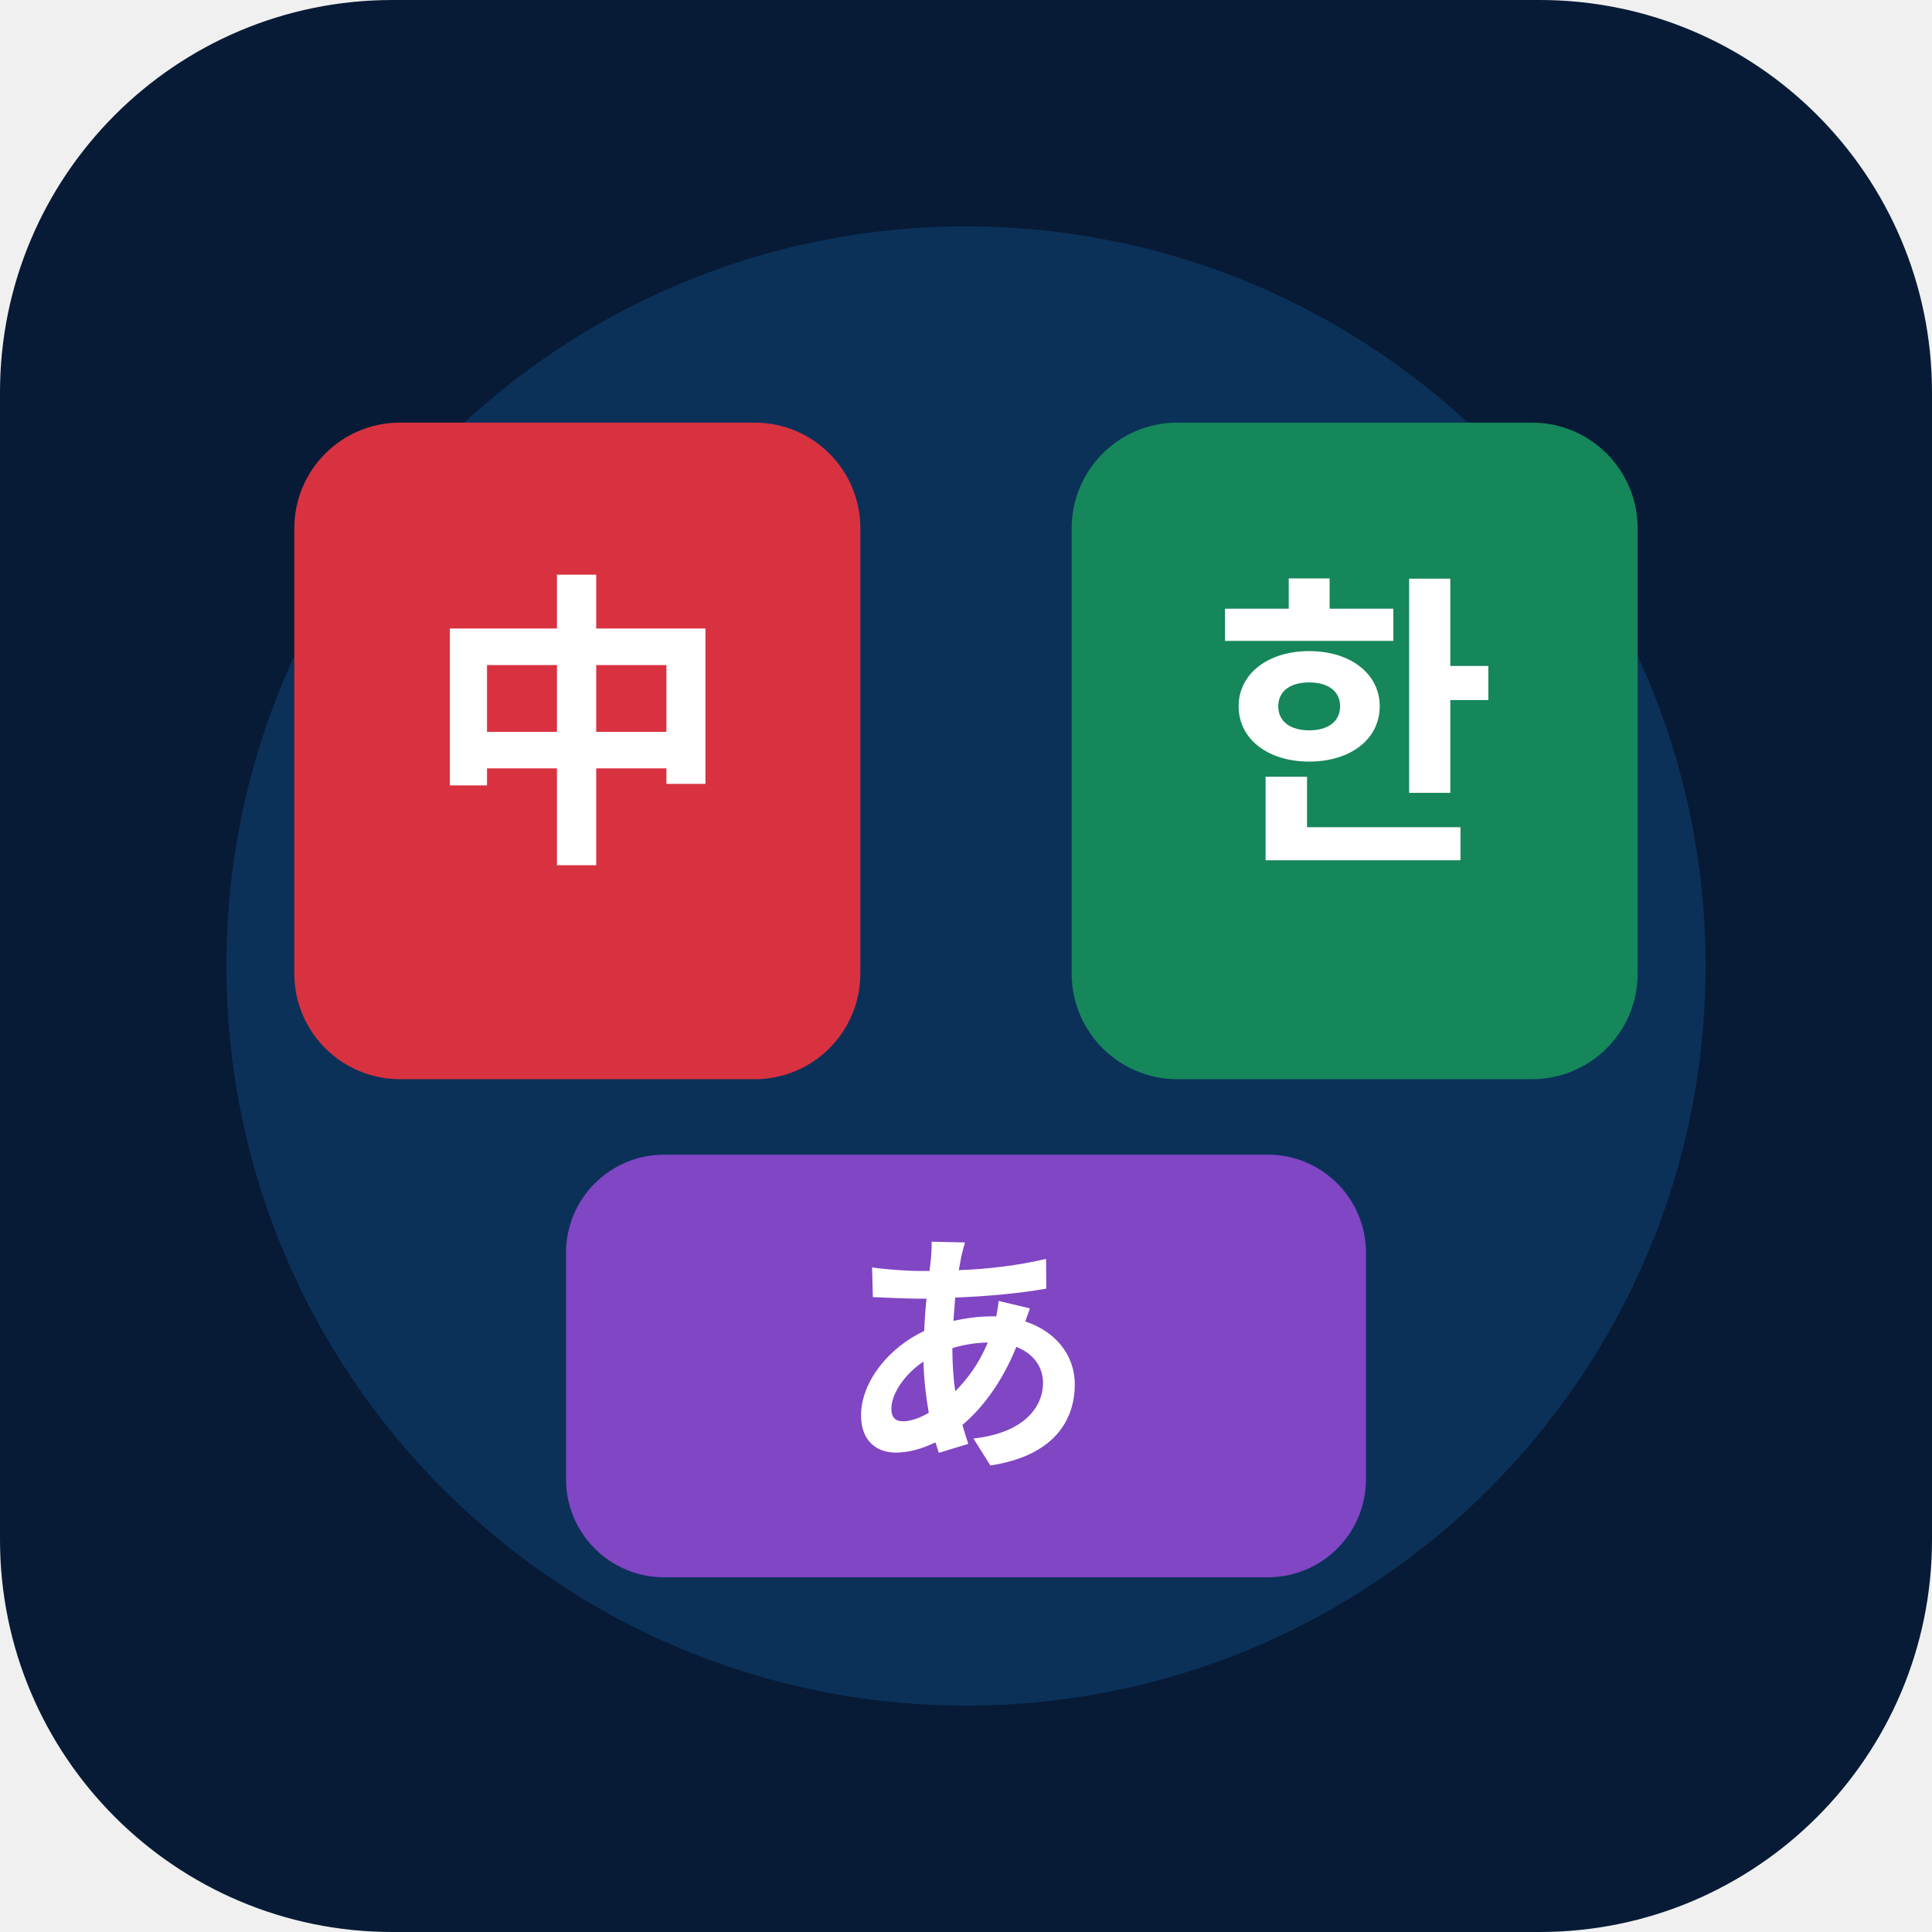
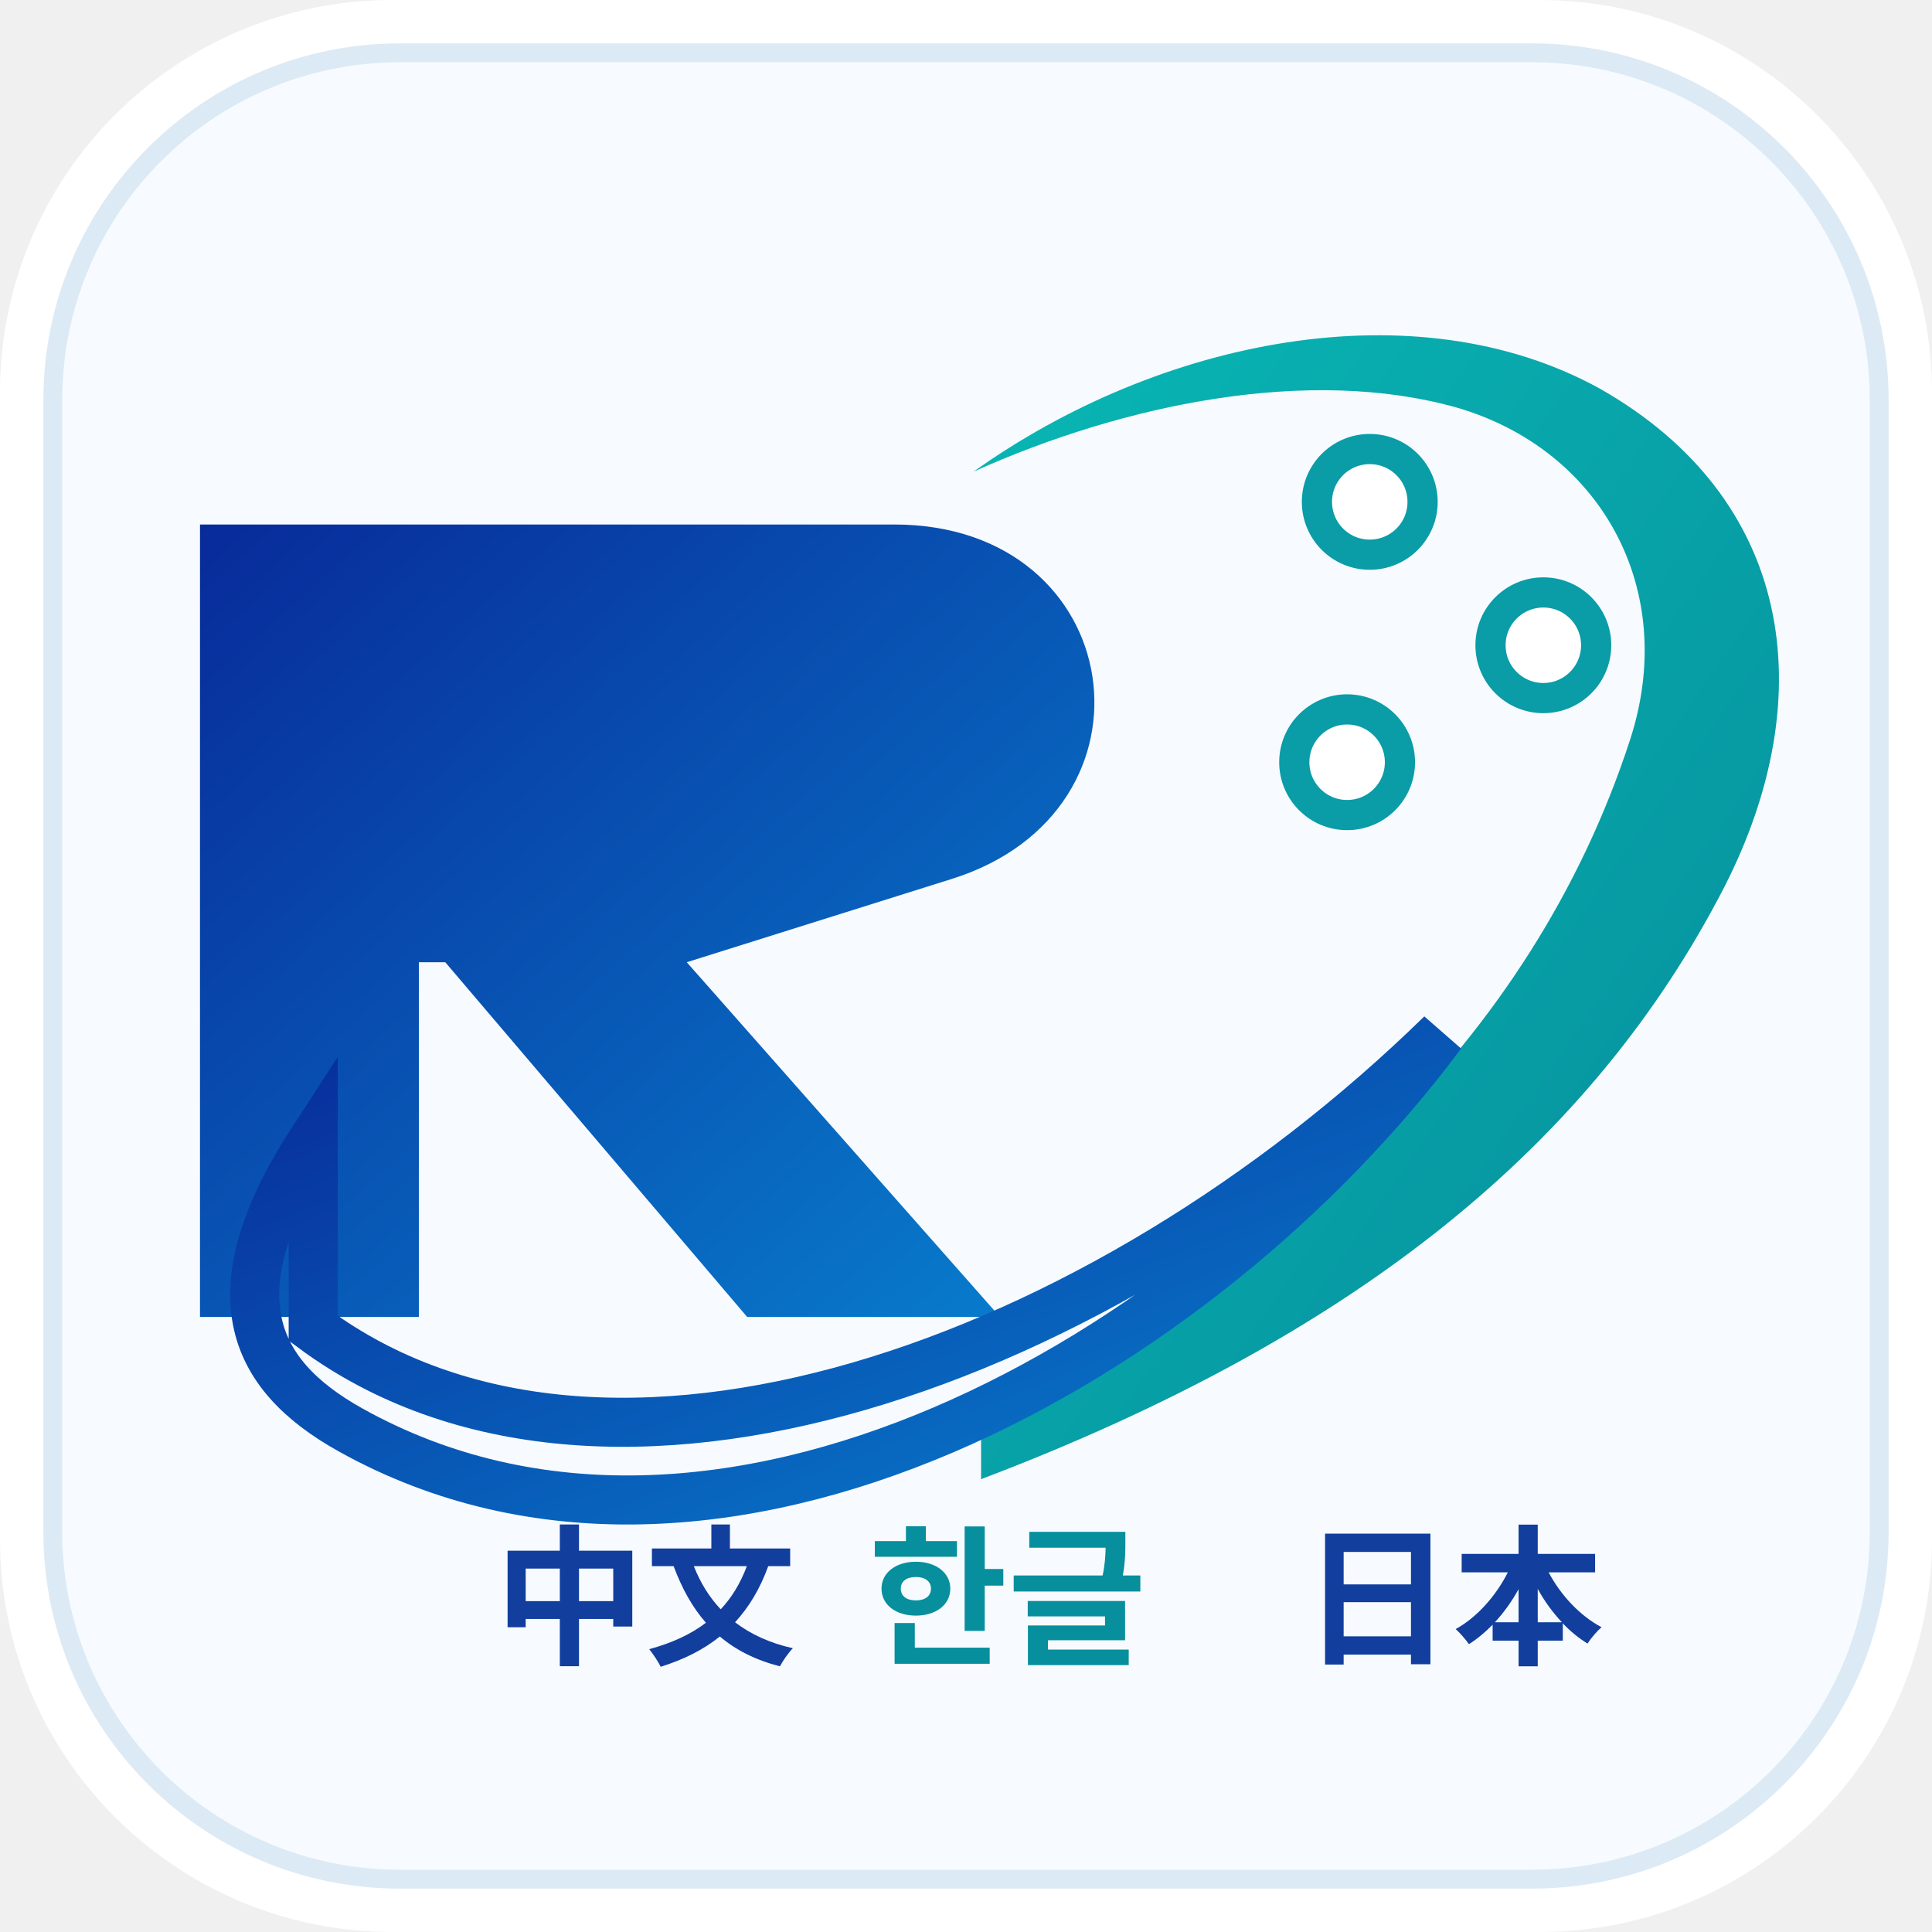
- <svg xmlns="http://www.w3.org/2000/svg" viewBox="0 0 512 512" role="img" aria-labelledby="title desc">
-   <rect width="512" height="512" rx="104" fill="#071b36" />
-   <circle cx="256" cy="256" r="196" fill="#0b3159" />
-   <rect x="78" y="112" width="150" height="174" rx="28" fill="#d83240" />
-   <rect x="284" y="112" width="150" height="174" rx="28" fill="#16865b" />
-   <rect x="150" y="306" width="212" height="112" rx="26" fill="#8046c4" />
-   <g fill="#fff" font-family="sans-serif" font-weight="700" text-anchor="middle">
-     <text x="153" y="222" font-size="82">中</text>
-     <text x="359" y="222" font-size="82">한</text>
-     <text x="256" y="384" font-size="68">あ</text>
+ <svg xmlns="http://www.w3.org/2000/svg" viewBox="0 0 512 512" role="img" aria-labelledby="title">
+   <defs>
+     <linearGradient id="blue" x1="0" y1="0" x2="1" y2="1">
+       <stop stop-color="#082b9a" />
+       <stop offset="1" stop-color="#087fce" />
+     </linearGradient>
+     <linearGradient id="teal" x1="0" y1="0" x2="1" y2="1">
+       <stop stop-color="#08b7b4" />
+       <stop offset="1" stop-color="#078d9c" />
+     </linearGradient>
+   </defs>
+   <rect width="512" height="512" rx="104" fill="#fff" />
+   <rect x="14" y="14" width="484" height="484" rx="92" fill="#f7fbff" stroke="#dceaf5" stroke-width="5" />
+   <path d="M105 139h132c62 0 73 76 15 94l-70 22 83 94h-67l-80-94h-7v94h-58V139z" fill="url(#blue)" />
+   <path d="M260 369c81-33 146-93 172-173 13-40-8-77-46-88-39-11-88-1-128 17 49-35 117-49 166-22 51 29 59 81 33 132-35 68-97 119-197 157z" fill="url(#teal)" />
+   <path d="M83 352c77 57 209 10 299-78-64 86-192 159-289 105-27-15-36-37-10-77z" fill="none" stroke="url(#blue)" stroke-width="13" stroke-linecap="round" />
+   <g fill="#fff" stroke="#0a9ca7" stroke-width="8">
+     <circle cx="363" cy="133" r="14" />
+     <circle cx="409" cy="171" r="14" />
+     <circle cx="357" cy="202" r="14" />
+   </g>
+   <g font-family="Arial,sans-serif" font-weight="700" text-anchor="middle">
+     <text x="171" y="438" font-size="40" fill="#123e9d">中文</text>
+     <text x="267" y="438" font-size="40" fill="#078f9d">한글</text>
+     <text x="385" y="438" font-size="40" fill="#123e9d">日本</text>
  </g>
</svg>
